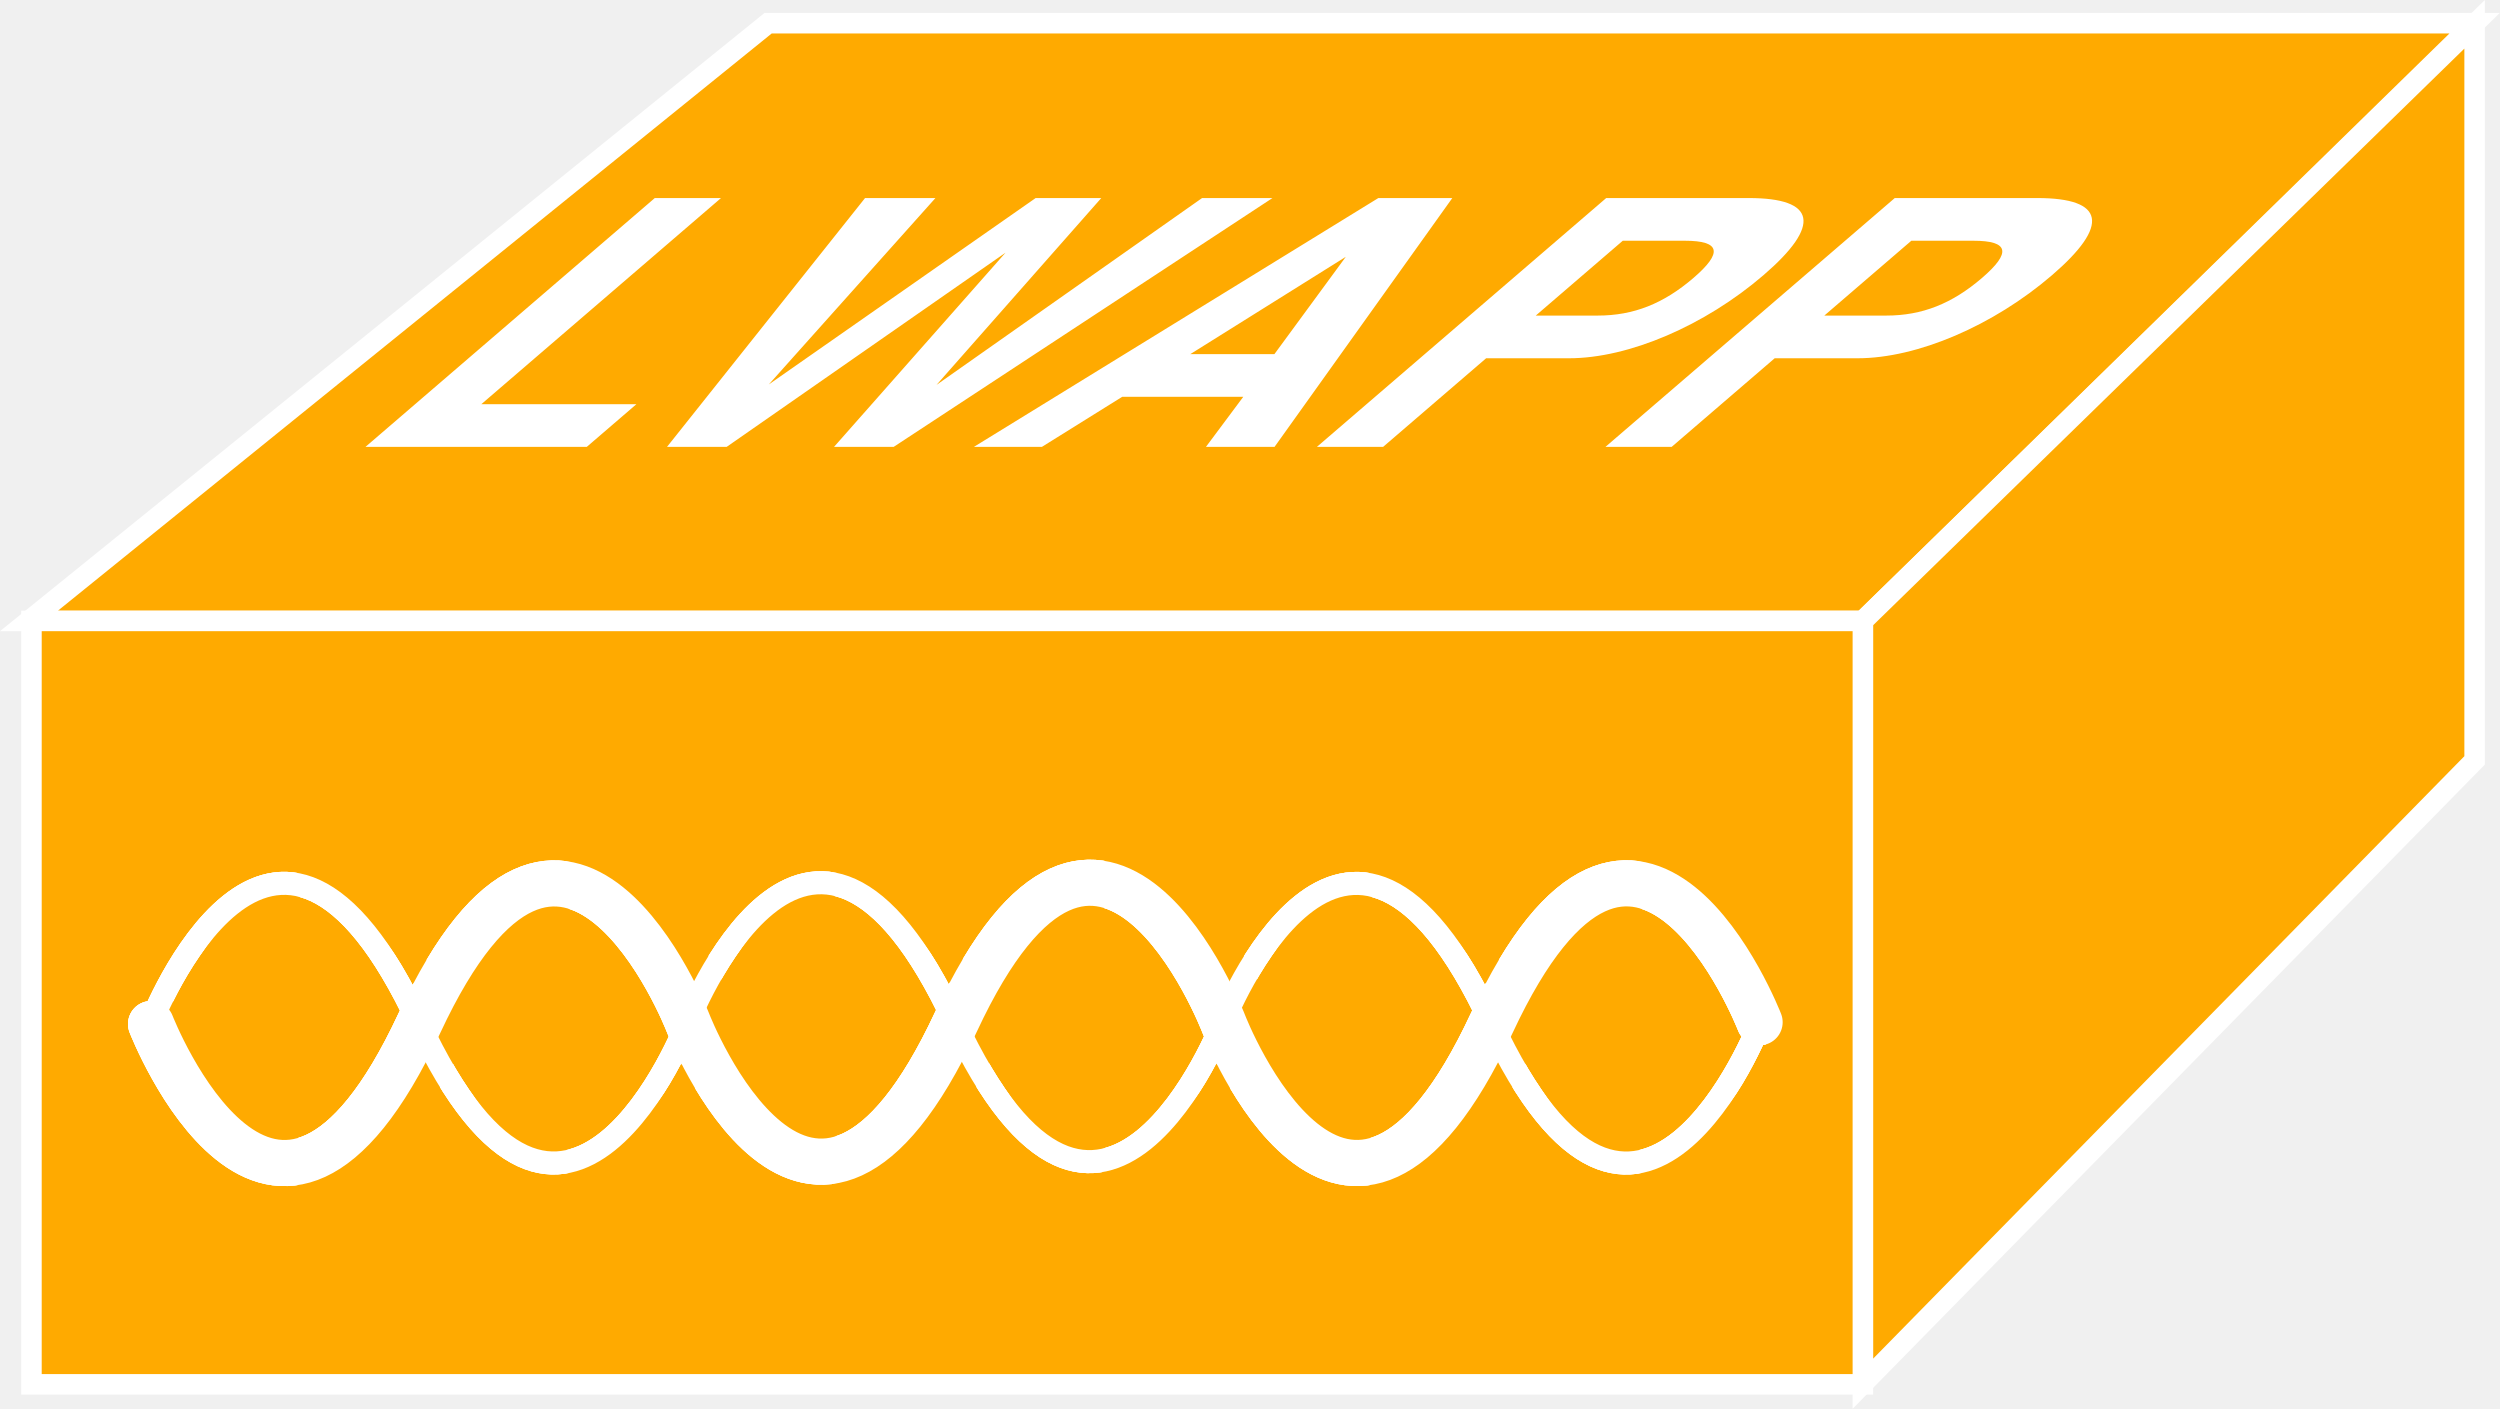
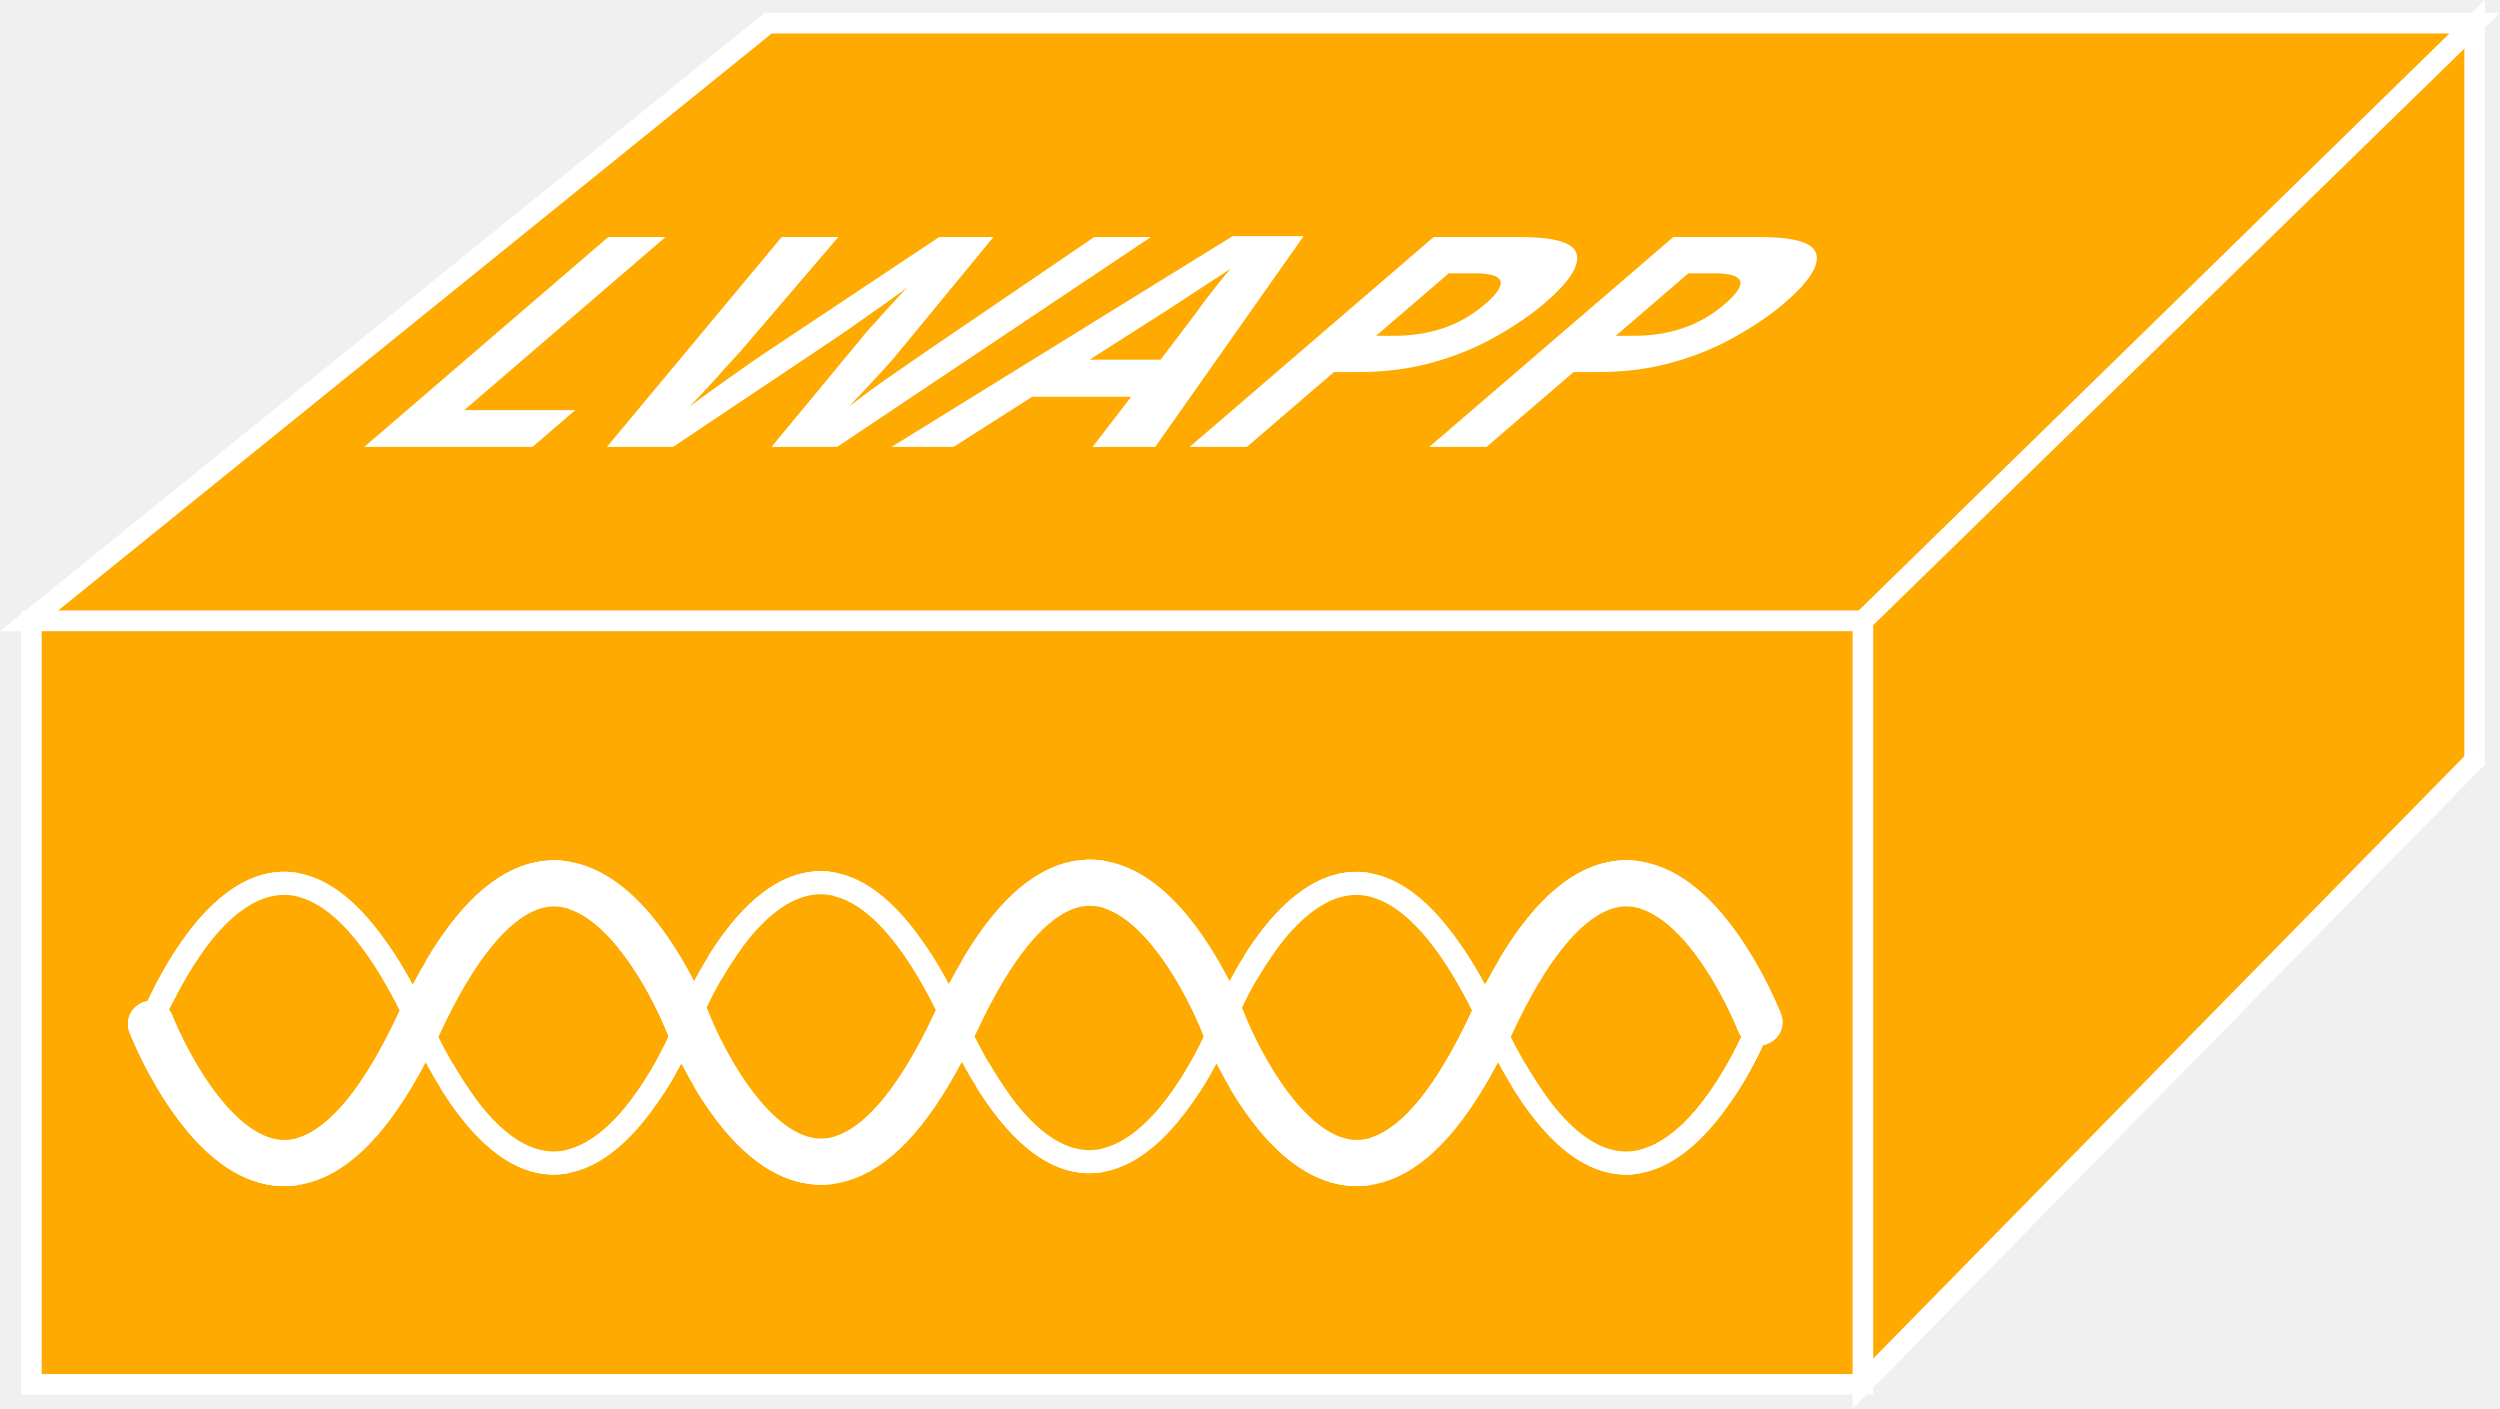
<svg xmlns="http://www.w3.org/2000/svg" viewBox="0 0 65.067 36.667" height="36.667" width="65.067" xml:space="preserve" id="svg2" version="1.1">
  <defs id="defs6" />
  <g transform="matrix(1.333333,0,0,-1.333333,0,36.66667)" id="g10">
    <g transform="scale(0.1)" id="g12">
      <path id="path14" style="fill:#FFAA00;fill-opacity:1;fill-rule:nonzero;stroke:none" d="M 5.652,153.793 149.938,270.473 H 483.047 L 363.633,153.793 H 5.652" />
      <path id="path16" style="fill:none;stroke:#FFFFFF;stroke-width:4;stroke-linecap:butt;stroke-linejoin:miter;stroke-miterlimit:4;stroke-dasharray:none;stroke-opacity:1" d="M 5.652,153.793 149.938,270.473 H 483.047 L 363.633,153.793 Z" />
      <path id="path18" style="fill:#FFAA00;fill-opacity:1;fill-rule:nonzero;stroke:none" d="M 363.633,4.895 483.047,126.574 V 270.258 L 363.633,153.793 V 4.895" />
      <path id="path20" style="fill:none;stroke:#FFFFFF;stroke-width:4;stroke-linecap:butt;stroke-linejoin:miter;stroke-miterlimit:4;stroke-dasharray:none;stroke-opacity:1" d="M 363.633,4.895 483.047,126.574 V 270.258 L 363.633,153.793 Z" />
      <path id="path22" style="fill:#FFAA00;fill-opacity:1;fill-rule:nonzero;stroke:none" d="M 363.633,4.777 V 153.793 H 6.141 V 4.777 H 363.633" />
      <path id="path24" style="fill:none;stroke:#FFFFFF;stroke-width:4;stroke-linecap:butt;stroke-linejoin:miter;stroke-miterlimit:4;stroke-dasharray:none;stroke-opacity:1" d="M 363.633,4.777 V 153.793 H 6.141 V 4.777 Z" />
      <path id="path26" style="fill:none;stroke:#FFFFFF;stroke-width:4.5;stroke-linecap:round;stroke-linejoin:miter;stroke-miterlimit:1;stroke-dasharray:none;stroke-opacity:1" d="m 343.477,75.109 c 0,0 -23.789,-61.172 -52.383,0.176 -28.574,61.289 -52.414,0.117 -52.414,0.117 0,0 -23.762,-61.191 -52.336,0.137 -28.563,61.309 -52.262,-0.391 -52.262,-0.391 0,0 -23.723,-61.211 -52.32,0.137 -28.562,61.289 -52.273,0.176 -52.273,0.176" />
      <path id="path28" style="fill:none;stroke:#FFFFFF;stroke-width:9;stroke-linecap:round;stroke-linejoin:miter;stroke-miterlimit:1;stroke-dasharray:none;stroke-opacity:1" d="m 29.488,75.109 c 0,0 23.793,-61.172 52.383,0.176 28.567,61.289 52.406,0.117 52.406,0.117 0,0 23.758,-61.191 52.332,0.137 28.571,61.309 52.262,-0.391 52.262,-0.391 0,0 23.727,-61.211 52.32,0.137 28.575,61.289 52.286,0.176 52.286,0.176" />
      <path id="path30" style="fill:none;stroke:#FFAA00;stroke-width:4.5;stroke-linecap:round;stroke-linejoin:miter;stroke-miterlimit:1;stroke-dasharray:none;stroke-opacity:1" d="m 348.984,75.09 c 0,0 -23.789,-61.152 -52.382,0.195 -28.575,61.289 -52.414,0.117 -52.414,0.117 0,0 -23.758,-61.191 -52.333,0.117 -28.57,61.328 -52.265,-0.391 -52.265,-0.391 0,0 -23.723,-61.191 -52.321,0.156 -28.562,61.289 -52.273,0.137 -52.273,0.137" />
      <path id="path32" style="fill:none;stroke:#FFAA00;stroke-width:9;stroke-linecap:round;stroke-linejoin:miter;stroke-miterlimit:1;stroke-dasharray:none;stroke-opacity:1" d="m 34.996,75.09 c 0,0 23.789,-61.152 52.383,0.195 28.574,61.289 52.402,0.117 52.402,0.117 0,0 23.77,-61.191 52.336,0.117 28.571,61.328 52.258,-0.391 52.258,-0.391 0,0 23.73,-61.191 52.324,0.156 28.574,61.289 52.285,0.137 52.285,0.137" />
      <path id="path34" style="fill:none;stroke:#FFFFFF;stroke-width:4.5;stroke-linecap:round;stroke-linejoin:miter;stroke-miterlimit:1;stroke-dasharray:none;stroke-opacity:1" d="m 343.477,75.109 c 0,0 -23.789,-61.172 -52.383,0.176 -28.574,61.289 -52.414,0.117 -52.414,0.117 0,0 -23.762,-61.191 -52.336,0.137 -28.563,61.309 -52.262,-0.391 -52.262,-0.391 0,0 -23.723,-61.211 -52.32,0.137 -28.562,61.289 -52.273,0.176 -52.273,0.176" />
      <path id="path36" style="fill:none;stroke:#FFFFFF;stroke-width:9;stroke-linecap:round;stroke-linejoin:miter;stroke-miterlimit:1;stroke-dasharray:none;stroke-opacity:1" d="m 29.488,75.109 c 0,0 23.793,-61.172 52.383,0.176 28.567,61.289 52.406,0.117 52.406,0.117 0,0 23.758,-61.191 52.332,0.137 28.571,61.309 52.262,-0.391 52.262,-0.391 0,0 23.727,-61.211 52.32,0.137 28.575,61.289 52.286,0.176 52.286,0.176" />
      <path id="path38" style="fill:none;stroke:#FFAA00;stroke-width:4.5;stroke-linecap:round;stroke-linejoin:miter;stroke-miterlimit:1;stroke-dasharray:none;stroke-opacity:1" d="m 348.984,75.09 c 0,0 -23.789,-61.152 -52.382,0.195 -28.575,61.289 -52.414,0.117 -52.414,0.117 0,0 -23.758,-61.191 -52.333,0.117 -28.57,61.328 -52.265,-0.391 -52.265,-0.391 0,0 -23.723,-61.191 -52.321,0.156 -28.562,61.289 -52.273,0.137 -52.273,0.137" />
      <path id="path40" style="fill:none;stroke:#FFAA00;stroke-width:9;stroke-linecap:round;stroke-linejoin:miter;stroke-miterlimit:1;stroke-dasharray:none;stroke-opacity:1" d="m 34.996,75.09 c 0,0 23.789,-61.152 52.383,0.195 28.574,61.289 52.402,0.117 52.402,0.117 0,0 23.77,-61.191 52.336,0.117 28.571,61.328 52.258,-0.391 52.258,-0.391 0,0 23.73,-61.191 52.324,0.156 28.574,61.289 52.285,0.137 52.285,0.137" />
      <path id="path42" style="fill:none;stroke:#FFFFFF;stroke-width:4.5;stroke-linecap:round;stroke-linejoin:miter;stroke-miterlimit:1;stroke-dasharray:none;stroke-opacity:1" d="m 343.477,75.109 c 0,0 -23.789,-61.172 -52.383,0.176 -28.574,61.289 -52.414,0.117 -52.414,0.117 0,0 -23.762,-61.191 -52.336,0.137 -28.563,61.309 -52.262,-0.391 -52.262,-0.391 0,0 -23.723,-61.211 -52.32,0.137 -28.562,61.289 -52.273,0.176 -52.273,0.176" />
      <path id="path44" style="fill:none;stroke:#FFFFFF;stroke-width:9;stroke-linecap:round;stroke-linejoin:miter;stroke-miterlimit:1;stroke-dasharray:none;stroke-opacity:1" d="m 29.488,75.109 c 0,0 23.793,-61.172 52.383,0.176 28.567,61.289 52.406,0.117 52.406,0.117 0,0 23.758,-61.191 52.332,0.137 28.571,61.309 52.262,-0.391 52.262,-0.391 0,0 23.727,-61.211 52.32,0.137 28.575,61.289 52.286,0.176 52.286,0.176" />
      <g transform="scale(10)" id="g46">
-         <text id="text50" style="font-variant:normal;font-weight:bold;font-size:11.625px;font-family:Helvetica;-inkscape-font-specification:Helvetica-Bold;writing-mode:lr-tb;fill:#FFFFFF;fill-opacity:1;fill-rule:nonzero;stroke:none" transform="matrix(0.7451973,0,-0.666844,-0.5735285,6.43555,18.777)">
+         <text id="text50" style="font-variant:normal;font-weight:bold;font-size:10px;font-family:'Arial-BoldMT';fill:#FFFFFF;fill-opacity:1;" transform="matrix(0.7451973,0,-0.666844,-0.5735285,6.43555,18.777)">
          <tspan id="tspan48" y="0" x="0 6.173 16.45 24.843 32.597">LWAPP</tspan>
        </text>
      </g>
    </g>
  </g>
</svg>
